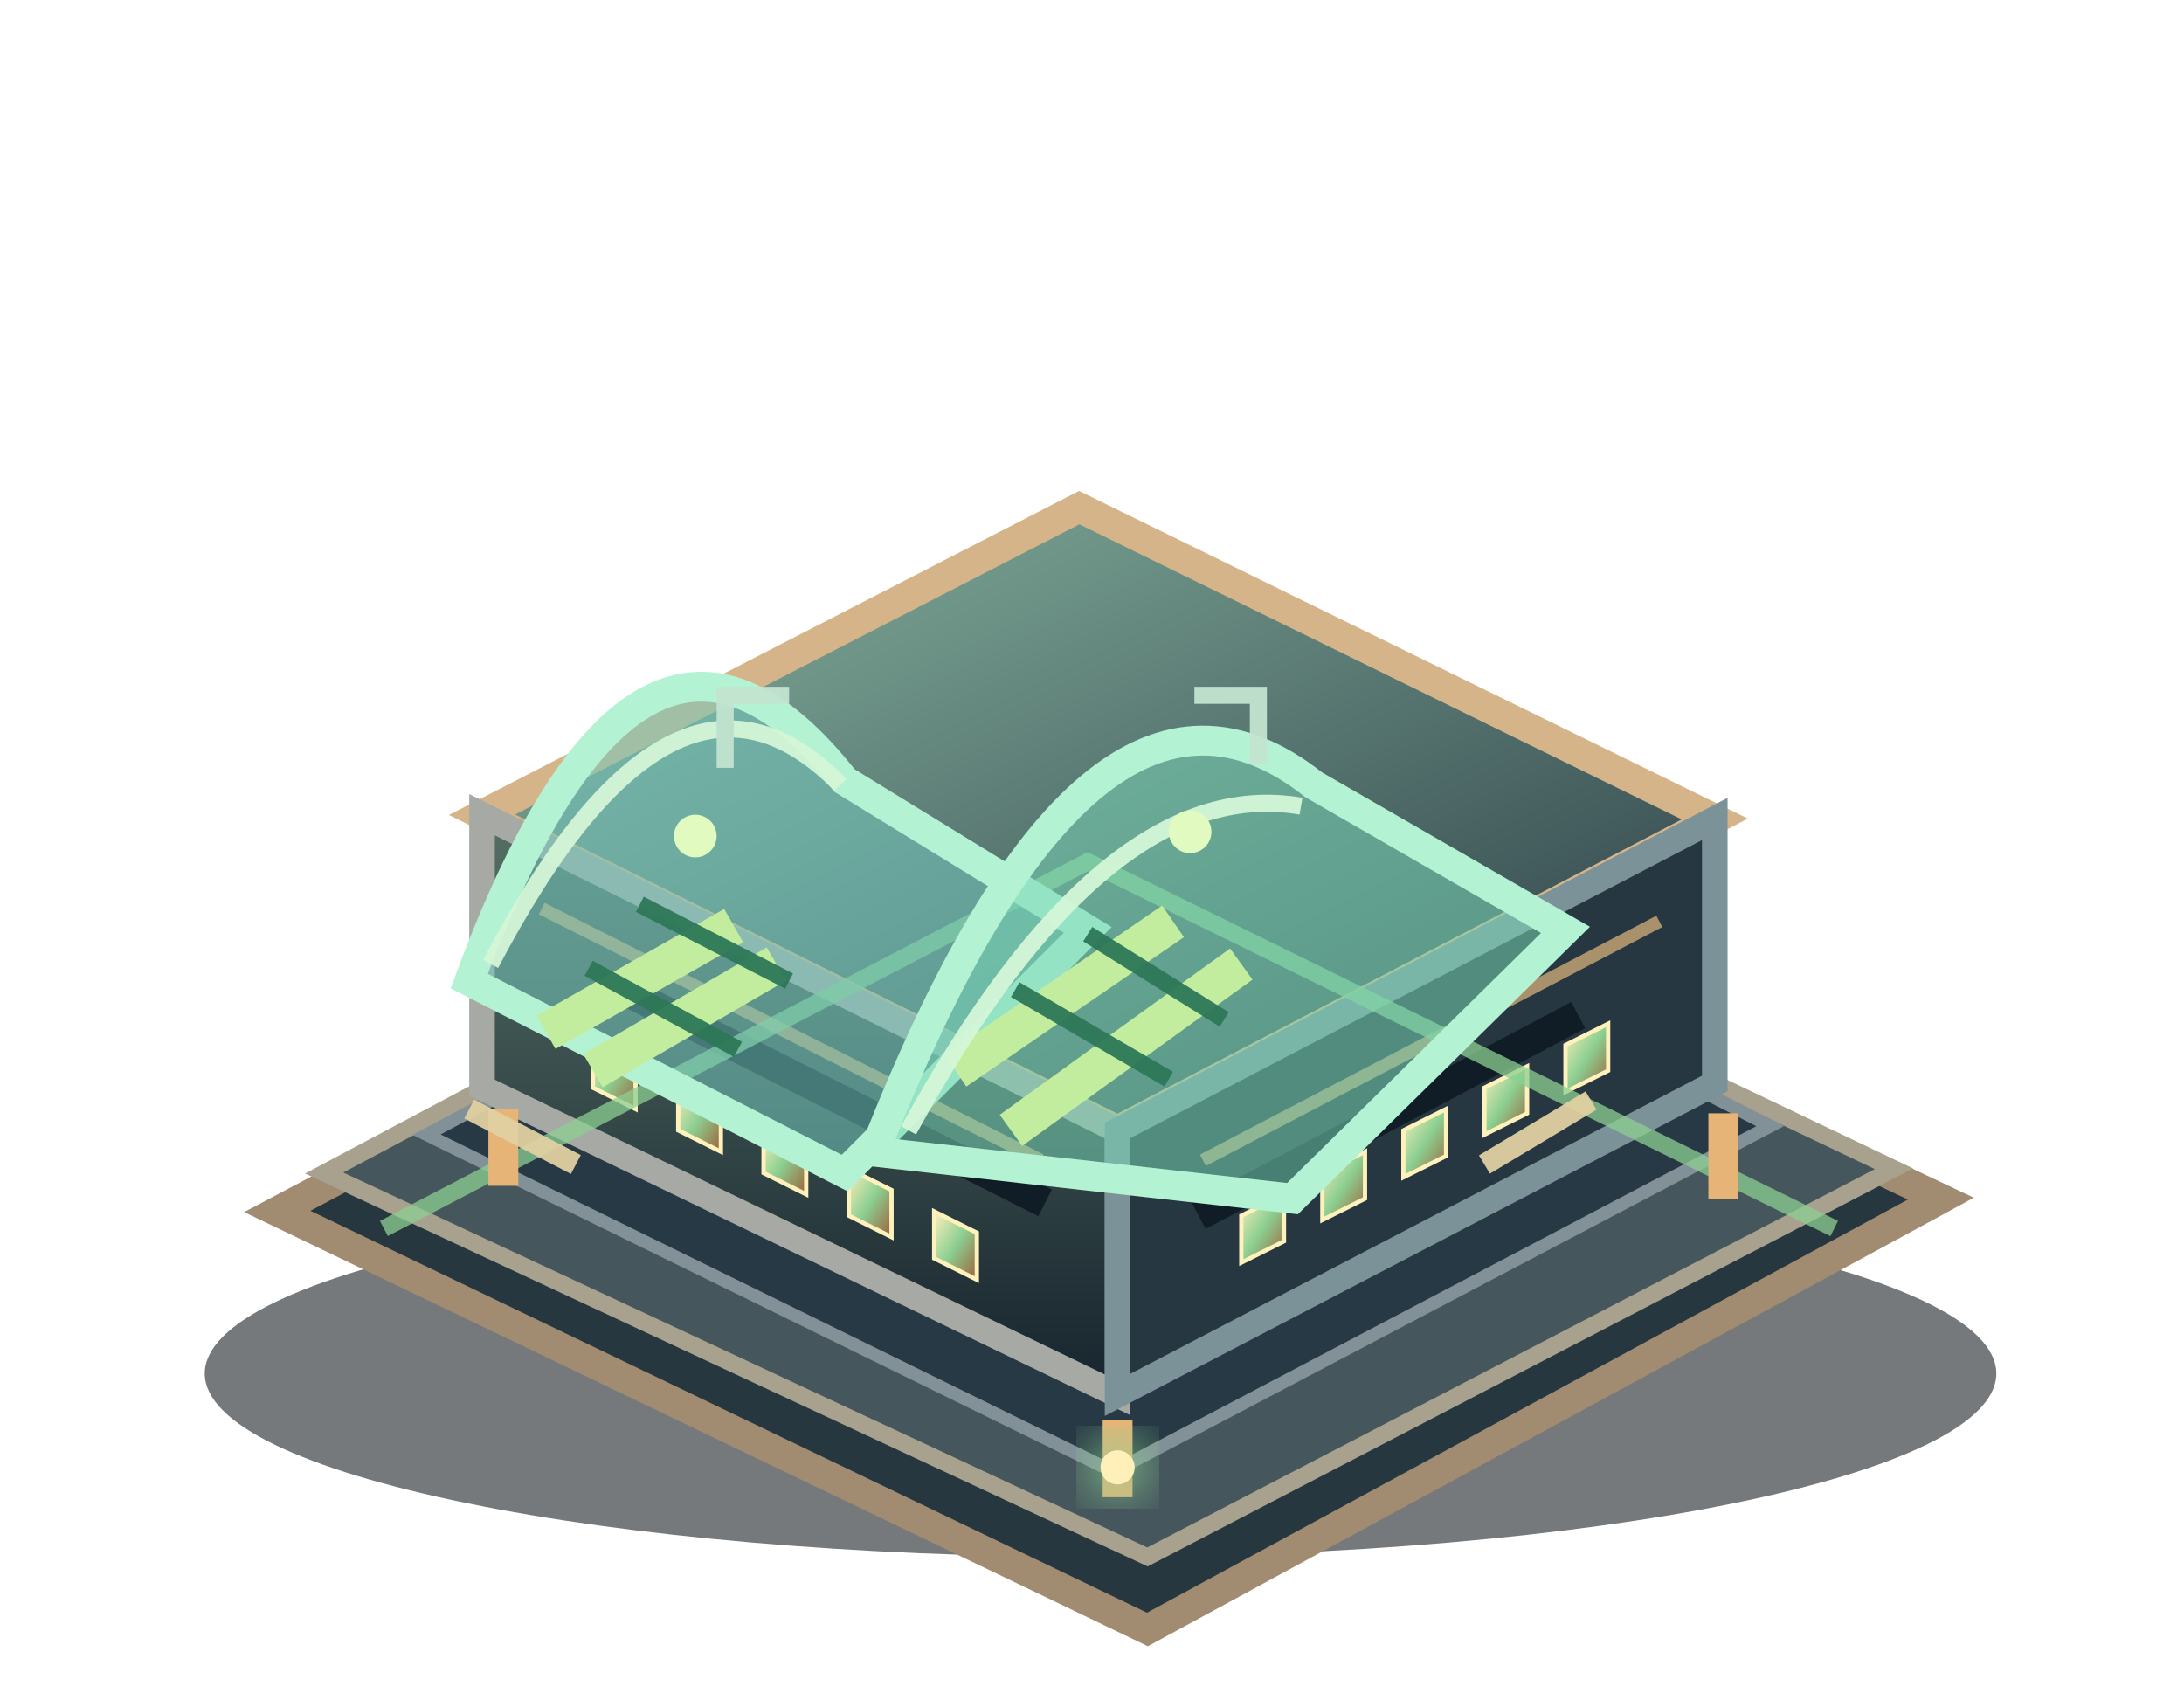
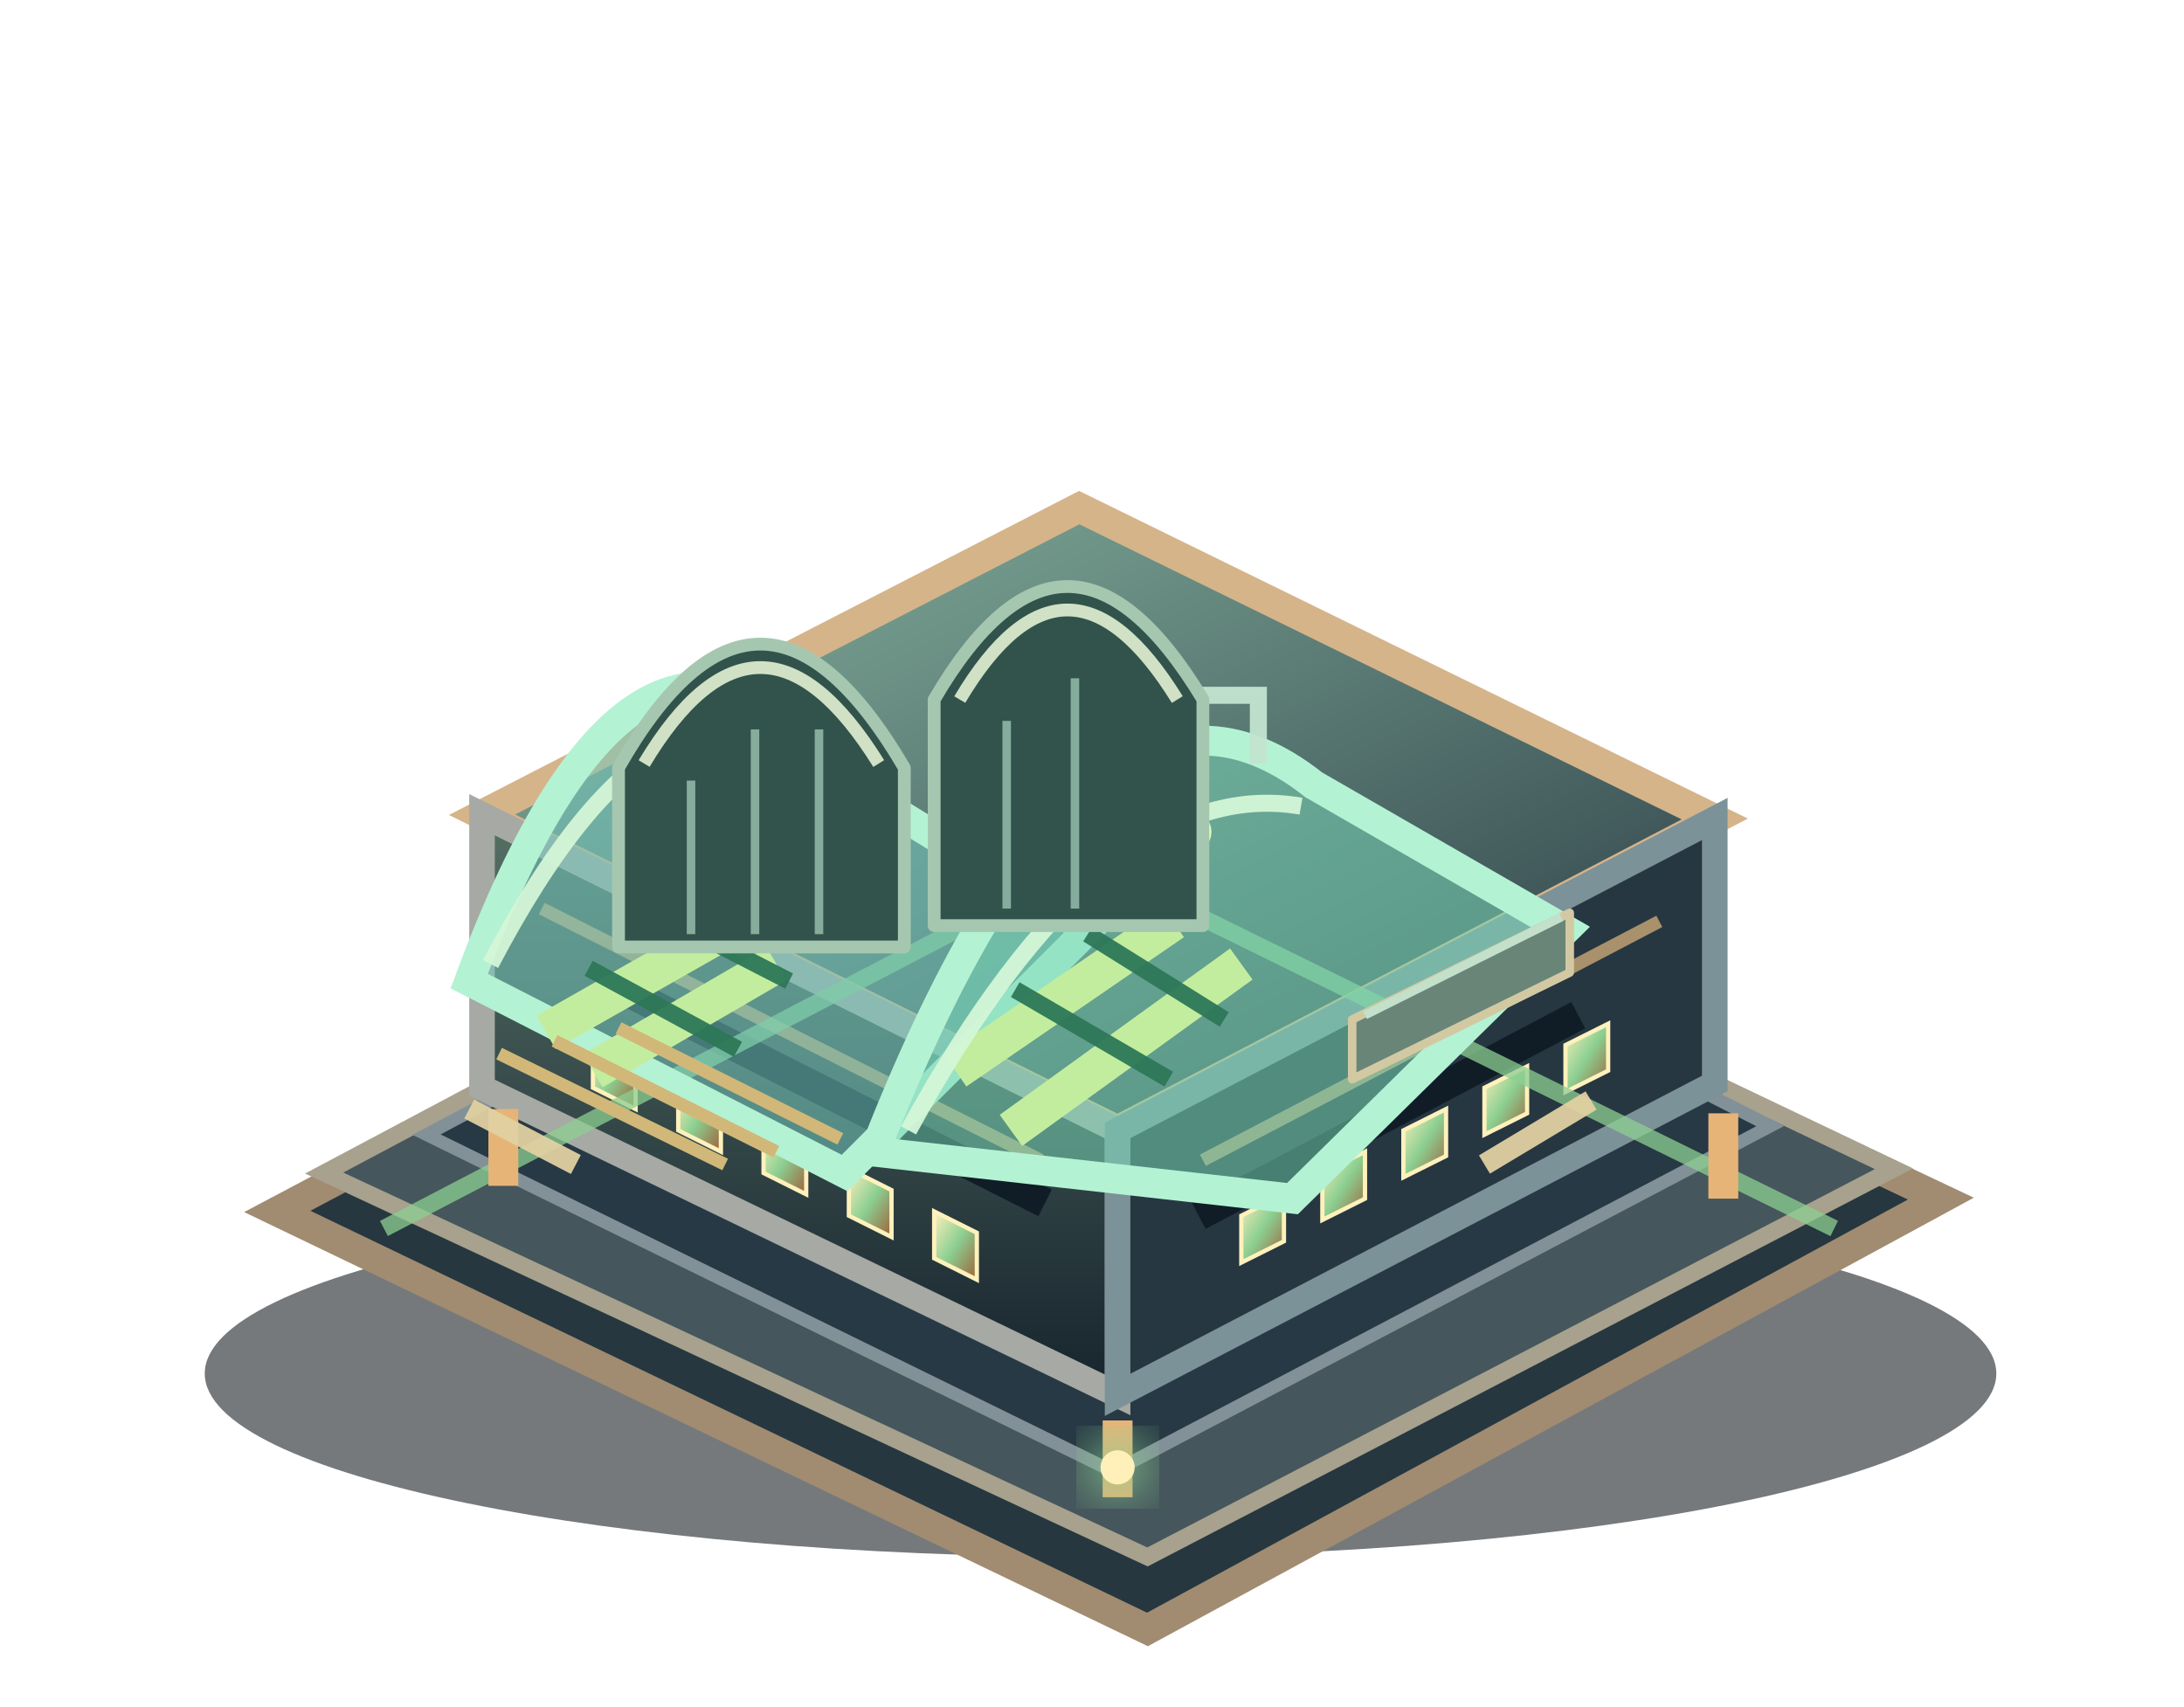
<svg xmlns="http://www.w3.org/2000/svg" width="512" height="400" viewBox="0 0 512 400">
  <defs>
    <linearGradient id="steel" x1="0" y1="0" x2="1" y2="1">
      <stop stop-color="#89b7a2" />
      <stop offset="1" stop-color="#273741" />
    </linearGradient>
    <linearGradient id="face" x1="0" y1="0" x2="0" y2="1">
      <stop stop-color="#557065" />
      <stop offset="1" stop-color="#17242e" />
    </linearGradient>
    <linearGradient id="lit" x1="0" y1="0" x2="1" y2="1">
      <stop stop-color="#fff1bd" />
      <stop offset=".5" stop-color="#8ccf91" />
      <stop offset="1" stop-color="#9e613a" />
    </linearGradient>
    <filter id="glow">
      <feGaussianBlur stdDeviation="7" />
    </filter>
  </defs>
  <ellipse cx="258" cy="322" rx="210" ry="43" fill="#030b10" opacity=".55" />
  <path d="M65 284L252 185L455 281L269 382Z" fill="#263740" stroke="#a18c71" stroke-width="7" />
  <path d="M76 275L251 182L444 274L269 365Z" fill="#45565c" stroke="#a7a18d" stroke-width="4" />
  <path d="M100 266L256 183L415 264L261 345Z" fill="#273944" stroke="#829198" stroke-width="3" />
  <path d="M113 191L253 119L402 192L262 265Z" fill="url(#steel)" stroke="#d5b48a" stroke-width="7" />
  <path d="M113 191L262 265V327L113 255Z" fill="url(#face)" stroke="#a6a9a4" stroke-width="6" />
  <path d="M262 265L402 192V254L262 327Z" fill="#263741" stroke="#7b9298" stroke-width="6" />
  <path d="M127 213L244 272M282 272L389 216" stroke="#e1b87e" stroke-width="3" opacity=".7" />
  <path d="M146 232L245 282M281 285L370 238" stroke="#101d26" stroke-width="7" />
  <g fill="url(#lit)" stroke="#fff1bc" stroke-width="1">
    <path d="M139 244l10 5v11l-10 -5z" />
    <path d="M159 254l10 5v11l-10 -5z" />
    <path d="M179 264l10 5v11l-10 -5z" />
    <path d="M199 274l10 5v11l-10 -5z" />
    <path d="M219 284l10 5v11l-10 -5z" />
    <path d="M291 285l10 -5v11l-10 5z" />
    <path d="M310 275l10 -5v11l-10 5z" />
    <path d="M329 265l10 -5v11l-10 5z" />
    <path d="M348 255l10 -5v11l-10 5z" />
    <path d="M367 245l10 -5v11l-10 5z" />
  </g>
  <path d="M90 288L255 202L430 288" stroke="#8ccf91" stroke-width="4" fill="none" opacity=".75" />
  <g>
    <path d="M110 230Q150 122 198 183L255 218L198 275Z" fill="#74c9bd88" stroke="#b4f2d4" stroke-width="7" />
    <path d="M205 270Q255 142 308 184L367 218L303 281Z" fill="#78d6b788" stroke="#b4f2d4" stroke-width="7" />
    <path d="M128 242L172 217M139 251L182 226M224 251L275 216M237 265L291 226" stroke="#c3ed9e" stroke-width="9" />
  </g>
  <path d="M262 333V351M118 260V278M404 261V281" stroke="#e7b478" stroke-width="7" />
  <circle cx="262" cy="344" r="8" fill="#8ccf91" filter="url(#glow)" />
  <circle cx="262" cy="344" r="4" fill="#fff0b9" />
  <g opacity=".94">
    <path d="M115 226q43-82 82-42m16 81q46-84 92-76" fill="none" stroke="#d4f6d8" stroke-width="4" />
    <path d="M138 227l35 19m-23-34 35 18m70-11 32 20m-49-7 36 21" stroke="#2d7757" stroke-width="4" />
    <path d="M110 260l25 13m238-15-25 15" stroke="#e1d0a2" stroke-width="5" />
    <circle cx="163" cy="196" r="5" fill="#e8ffc1" />
    <circle cx="279" cy="195" r="5" fill="#e8ffc1" />
    <path d="M170 180v-17h15m110 16v-16h-15" fill="none" stroke="#c2e4d0" stroke-width="4" />
  </g>
+   <g stroke-linejoin="round">
+     <path d="M145 180q33-58 67 0v42h-67zM219 164q31-53 63 0v53h-63z" fill="#31534c" stroke="#a5c7b0" stroke-width="3" />
+     <path d="M151 179q27-45 55 0m19-15q25-42 51 0" fill="none" stroke="#d1e1c5" stroke-width="3" />
+     <path d="M162 183v36m15-48v48m15-48v48m44-50v44m16-54v54" stroke="#86ac9d" stroke-width="2" />
+     <path d="M117 247l53 26m-40-29 52 26m-37-29 52 26" stroke="#d1b879" stroke-width="3" />
+     <path d="M317 239l51-25v14l-51 25z" fill="#698578" stroke="#d2c9a3" stroke-width="2" />
+     <path d="M320 238l46-23" stroke="#c3e0cb" stroke-width="2" />
+   </g>
</svg>
